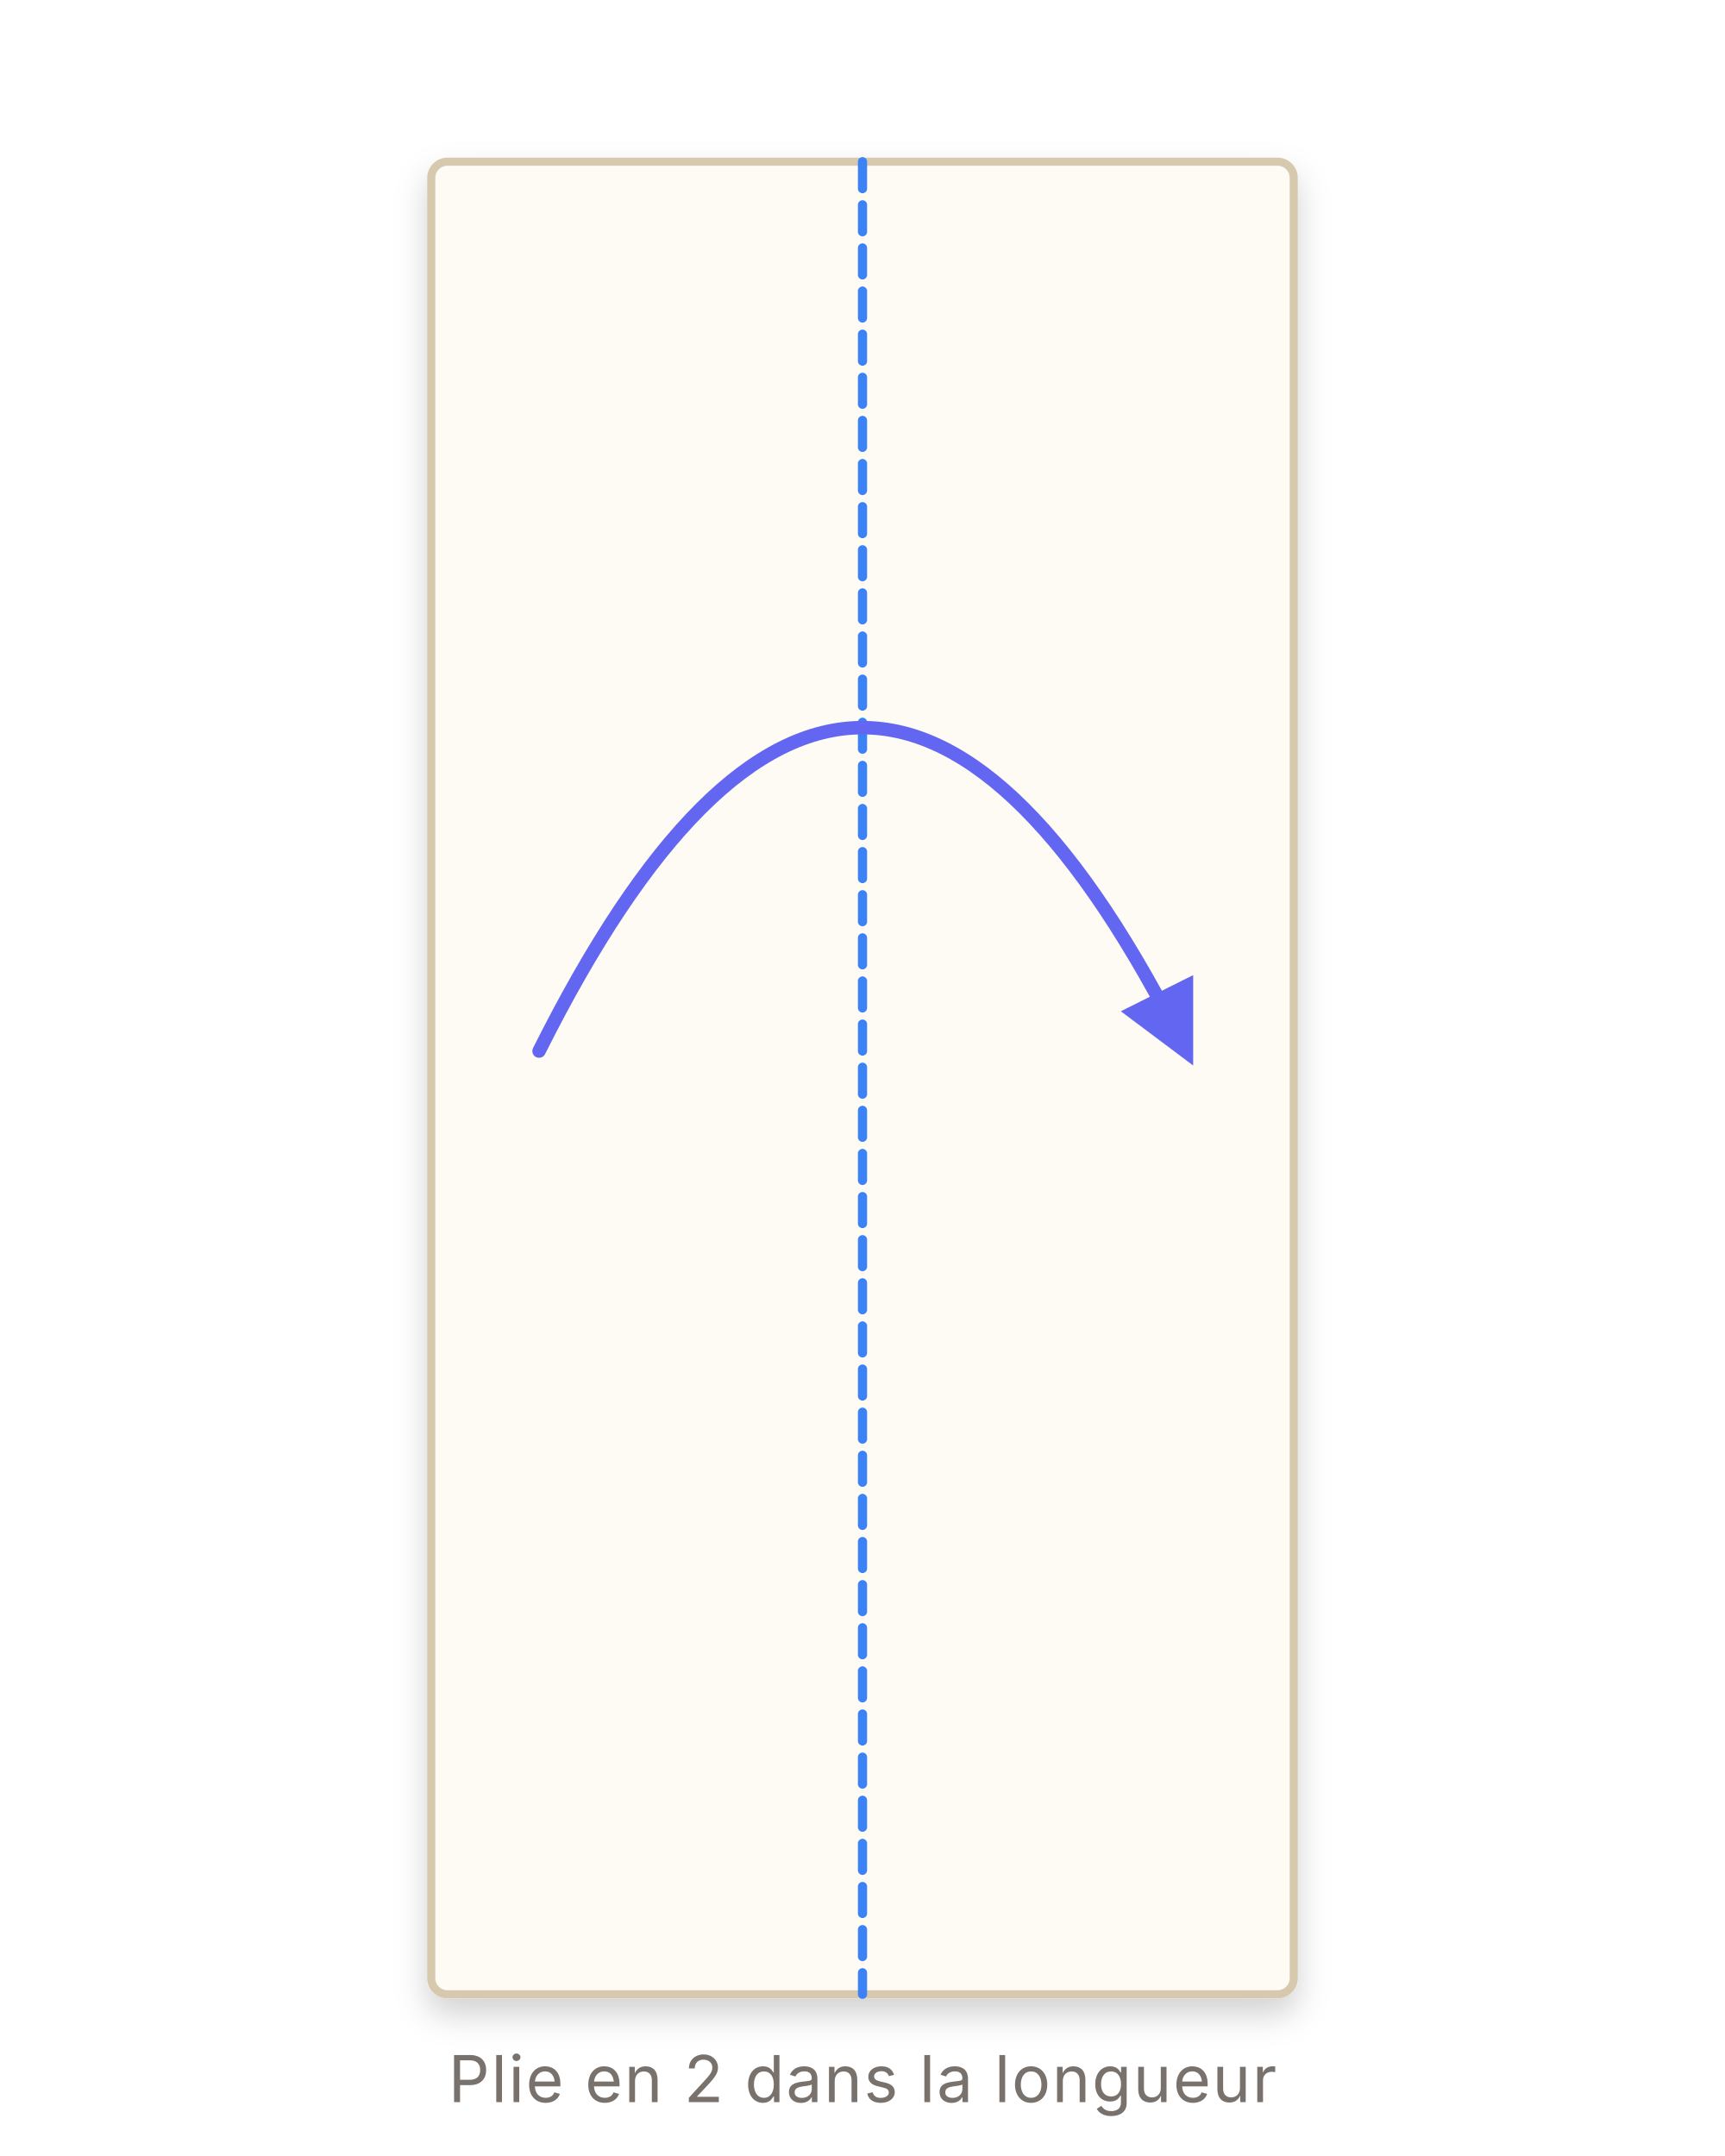
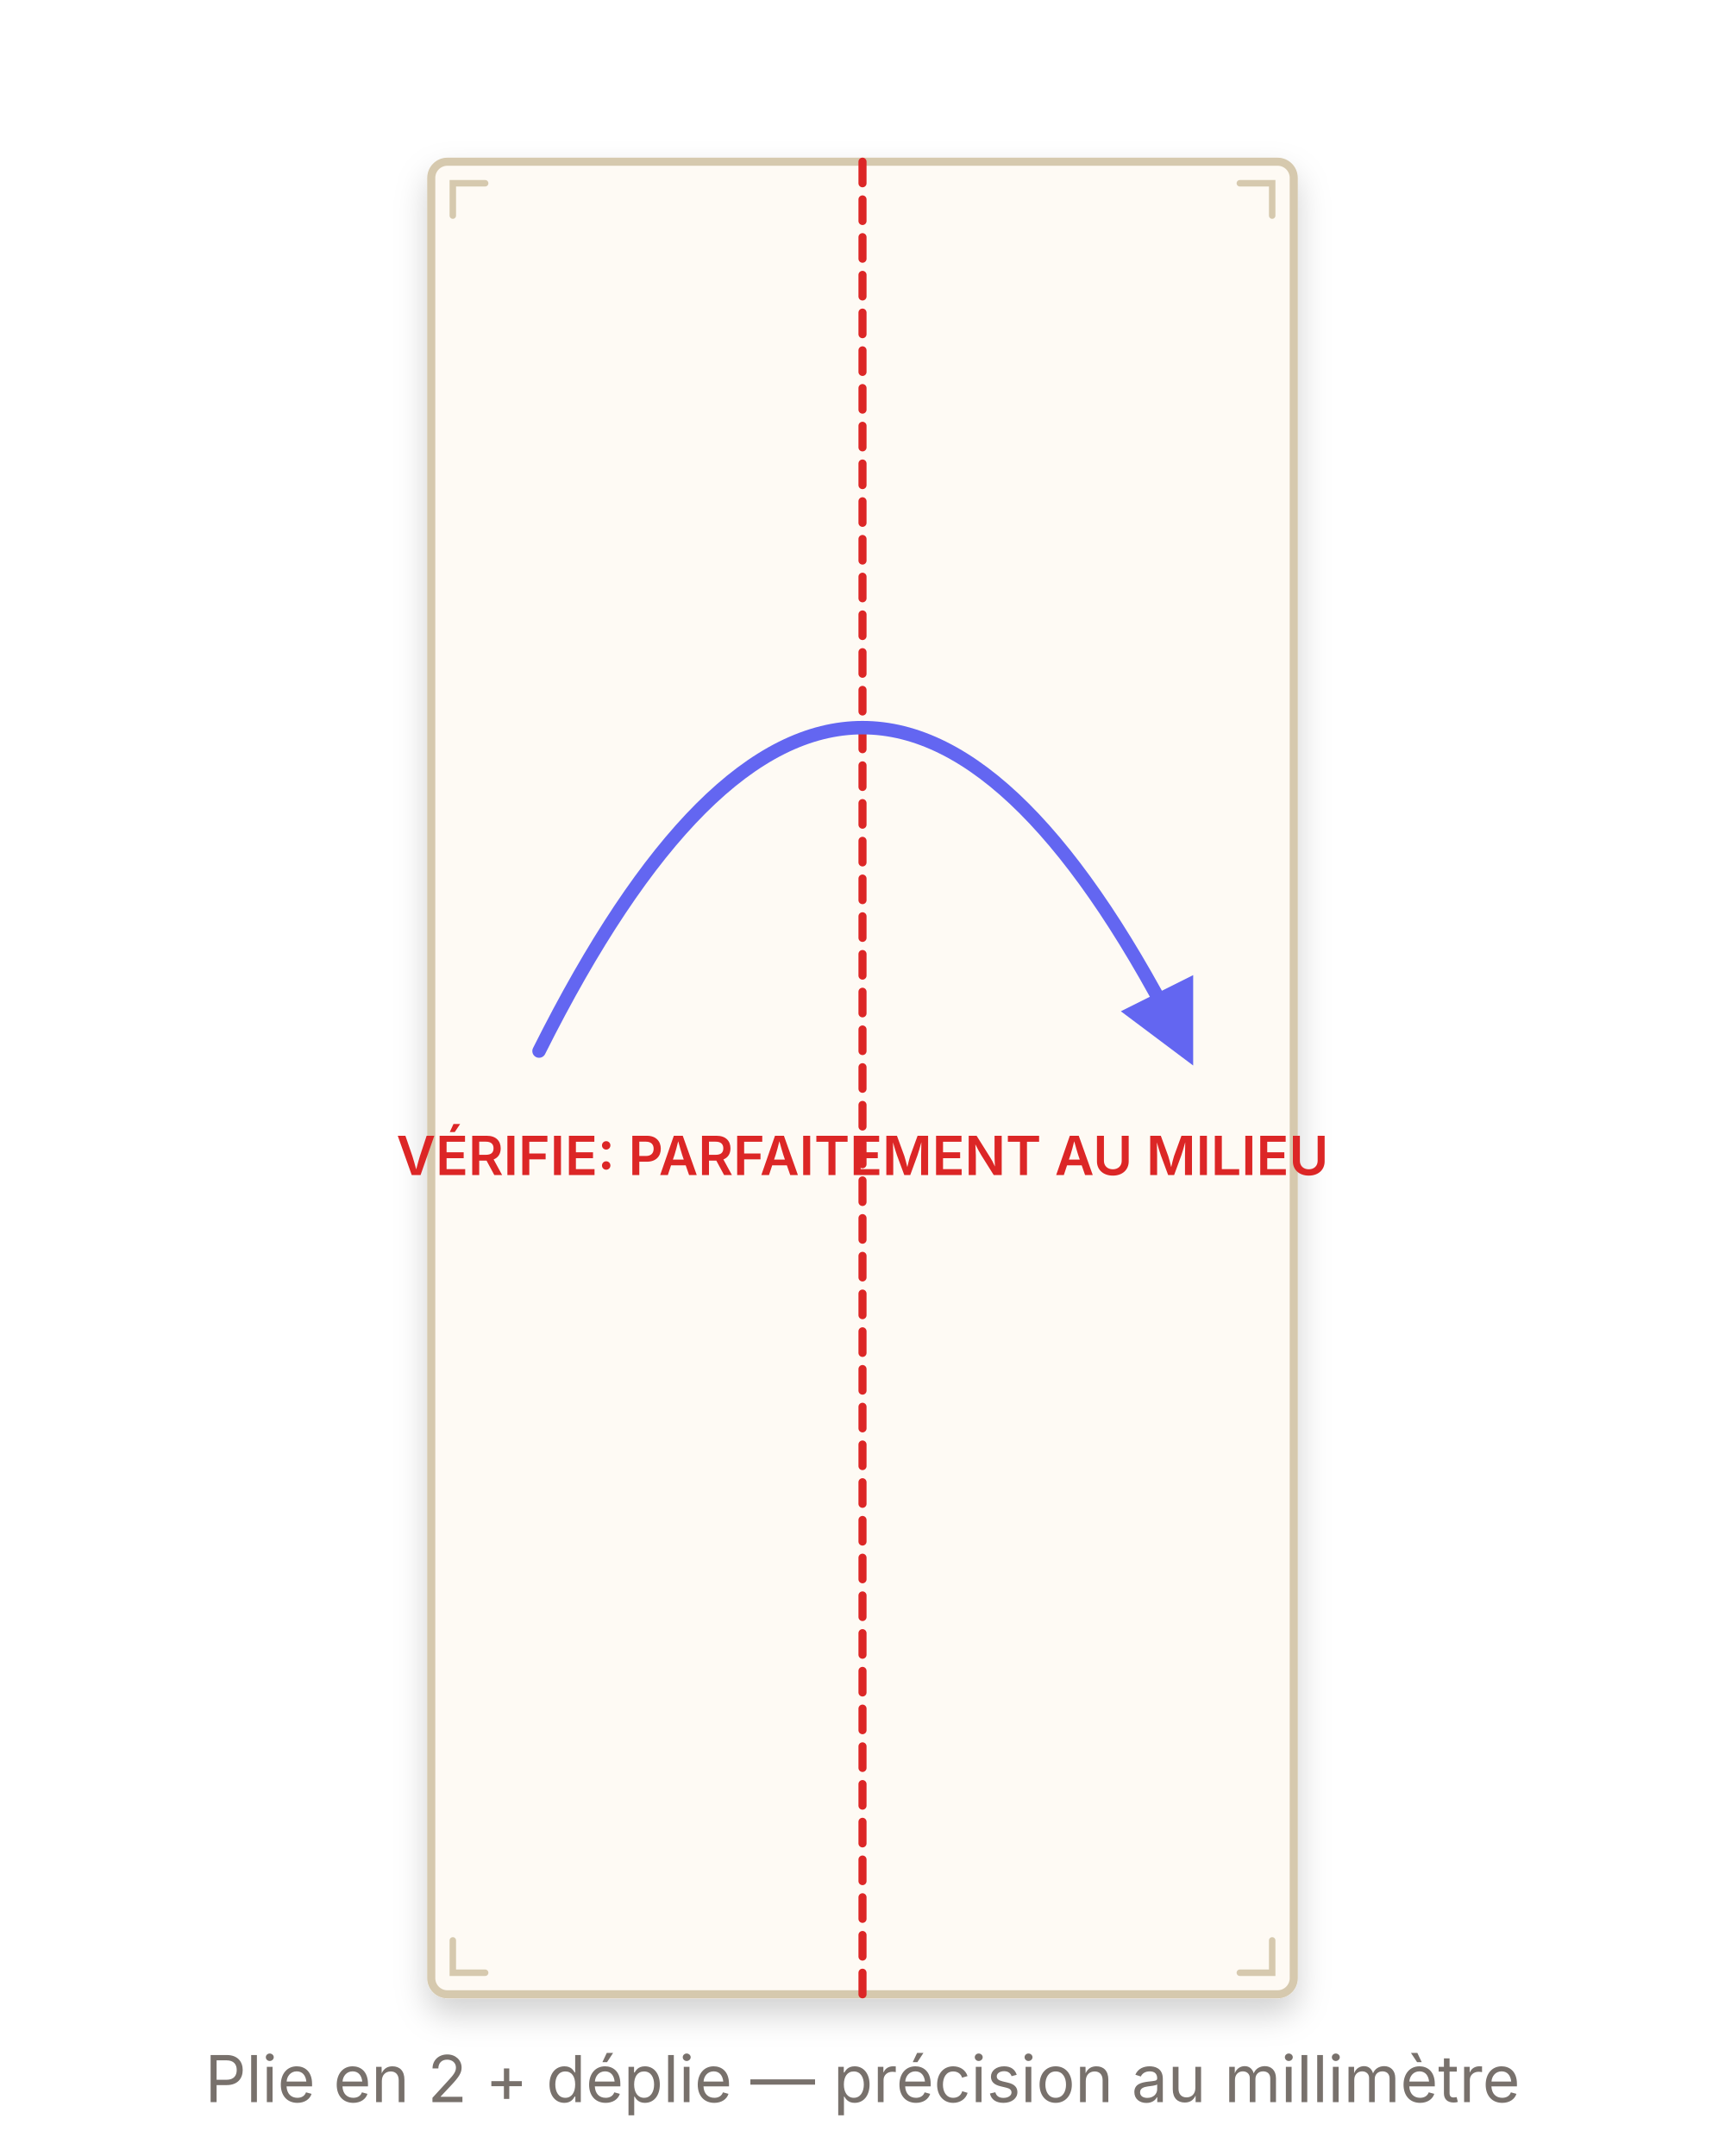
- <svg xmlns="http://www.w3.org/2000/svg" viewBox="0 0 320 400" fill="none" font-family="system-ui, -apple-system, sans-serif">
+ <svg xmlns="http://www.w3.org/2000/svg" viewBox="0 0 320 400" fill="none" font-family="system-ui,-apple-system,sans-serif">
  <defs>
    <filter id="ps" x="-10%" y="-10%" width="120%" height="120%">
      <feGaussianBlur in="SourceAlpha" stdDeviation="3" />
      <feOffset dx="0" dy="3" />
      <feComponentTransfer>
        <feFuncA type="linear" slope="0.18" />
      </feComponentTransfer>
      <feMerge>
        <feMergeNode />
        <feMergeNode in="SourceGraphic" />
      </feMerge>
    </filter>
    <marker id="arr" viewBox="0 0 10 10" refX="8" refY="5" markerWidth="6" markerHeight="6" orient="auto-start-reverse">
      <path d="M 0 0 L 10 5 L 0 10 z" fill="#6366f1" />
    </marker>
    <marker id="arrT" viewBox="0 0 10 10" refX="8" refY="5" markerWidth="6" markerHeight="6" orient="auto-start-reverse">
      <path d="M 0 0 L 10 5 L 0 10 z" fill="#14b8a6" />
    </marker>
    <linearGradient id="foldTri" x1="0" y1="0" x2="1" y2="1">
      <stop offset="0" stop-color="#fff7ed" />
      <stop offset="1" stop-color="#fed7aa" stop-opacity="0.7" />
    </linearGradient>
  </defs>
  <rect x="80" y="30" width="160" height="340" rx="3" fill="#fefaf4" stroke="#d6c9ae" stroke-width="1.5" filter="url(#ps)" />
-   <line x1="160" y1="30" x2="160" y2="370" stroke="#3b82f6" stroke-width="1.7" stroke-dasharray="5 3" stroke-linecap="round" />
+   <path d="M84 40 L84 34 L90 34" stroke="#d6c9ae" stroke-width="1.2" stroke-linecap="round" />
+   <path d="M230 34 L236 34 L236 40" stroke="#d6c9ae" stroke-width="1.2" stroke-linecap="round" />
+   <path d="M84 360 L84 366 L90 366" stroke="#d6c9ae" stroke-width="1.2" stroke-linecap="round" />
+   <path d="M230 366 L236 366 L236 360" stroke="#d6c9ae" stroke-width="1.2" stroke-linecap="round" />
+   <line x1="160" y1="30" x2="160" y2="370" stroke="#dc2626" stroke-width="1.5" stroke-dasharray="4 3" stroke-linecap="round" />
  <path d="M 100 195 Q 160 75 220 195" stroke="#6366f1" stroke-width="2.5" stroke-linecap="round" fill="none" marker-end="url(#arr)" />
-   <text x="160" y="390" text-anchor="middle" font-size="12" fill="#78716c" letter-spacing="0.3">Plie en 2 dans la longueur</text>
+   <text x="160" y="218" text-anchor="middle" font-size="10" fill="#dc2626" font-weight="600">VÉRIFIE: PARFAITEMENT AU MILIEU</text>
+   <text x="160" y="390" text-anchor="middle" font-size="12" fill="#78716c">Plie en 2 + déplie — précision au millimètre</text>
</svg>
